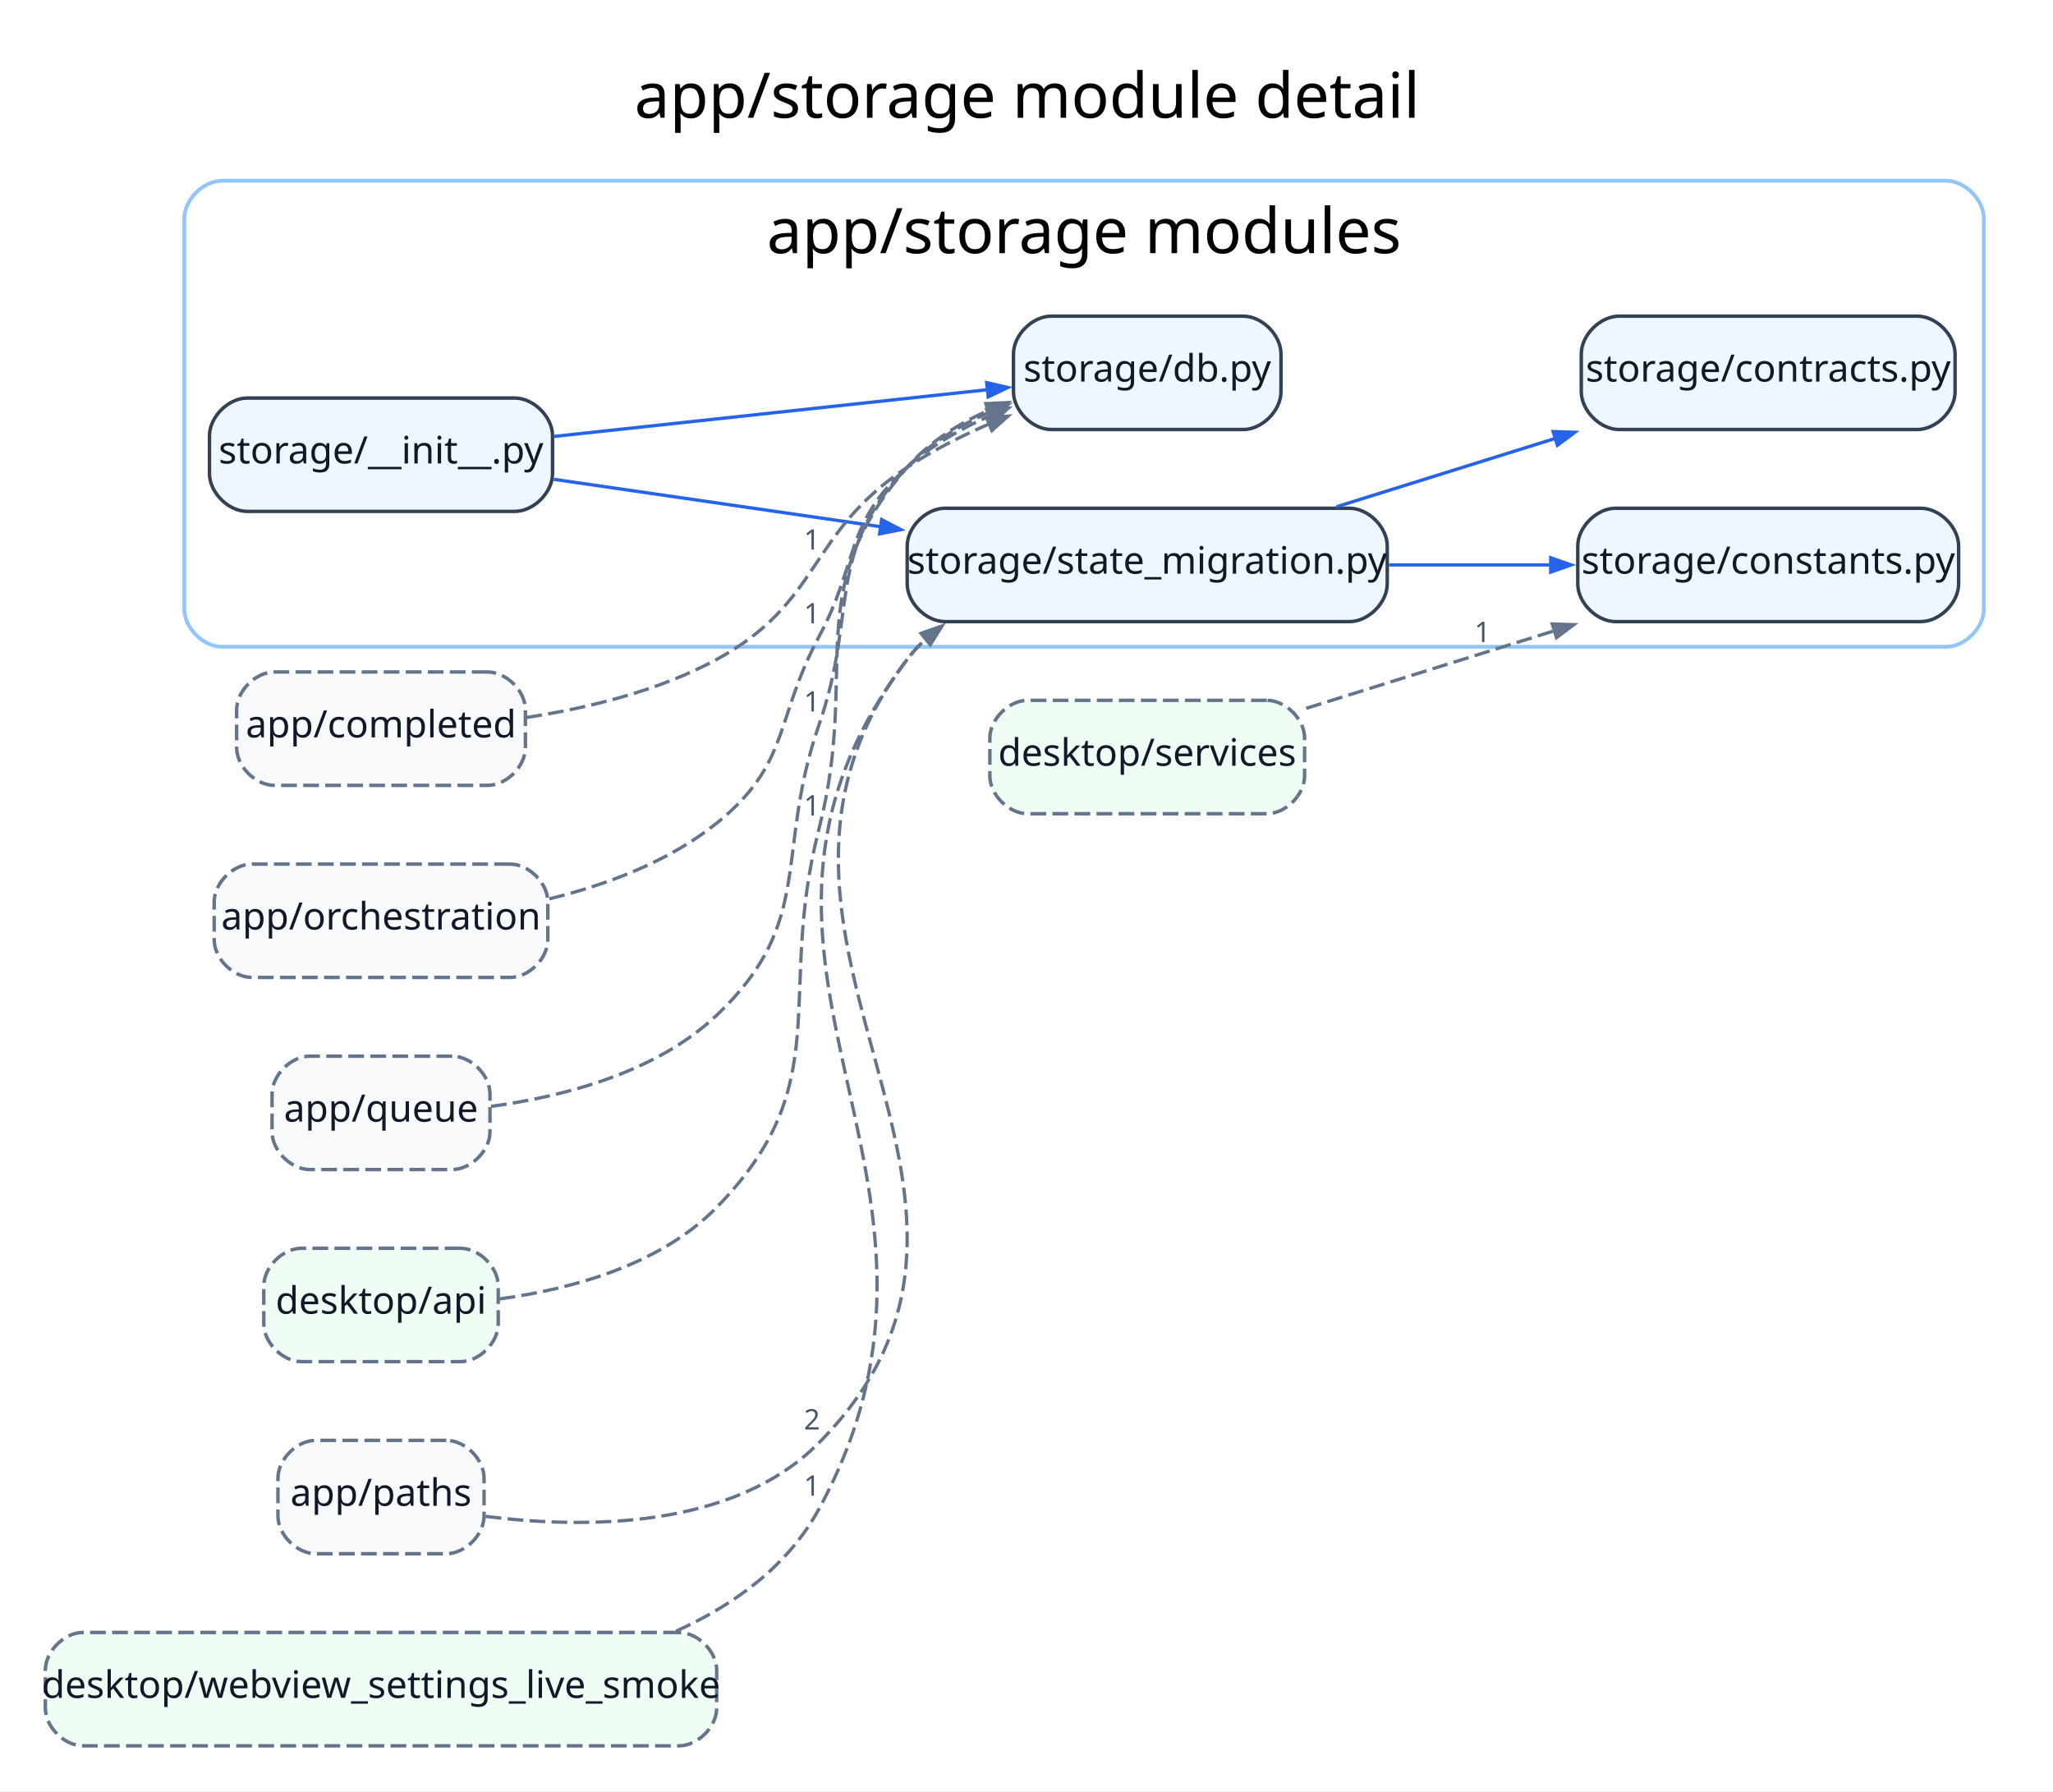
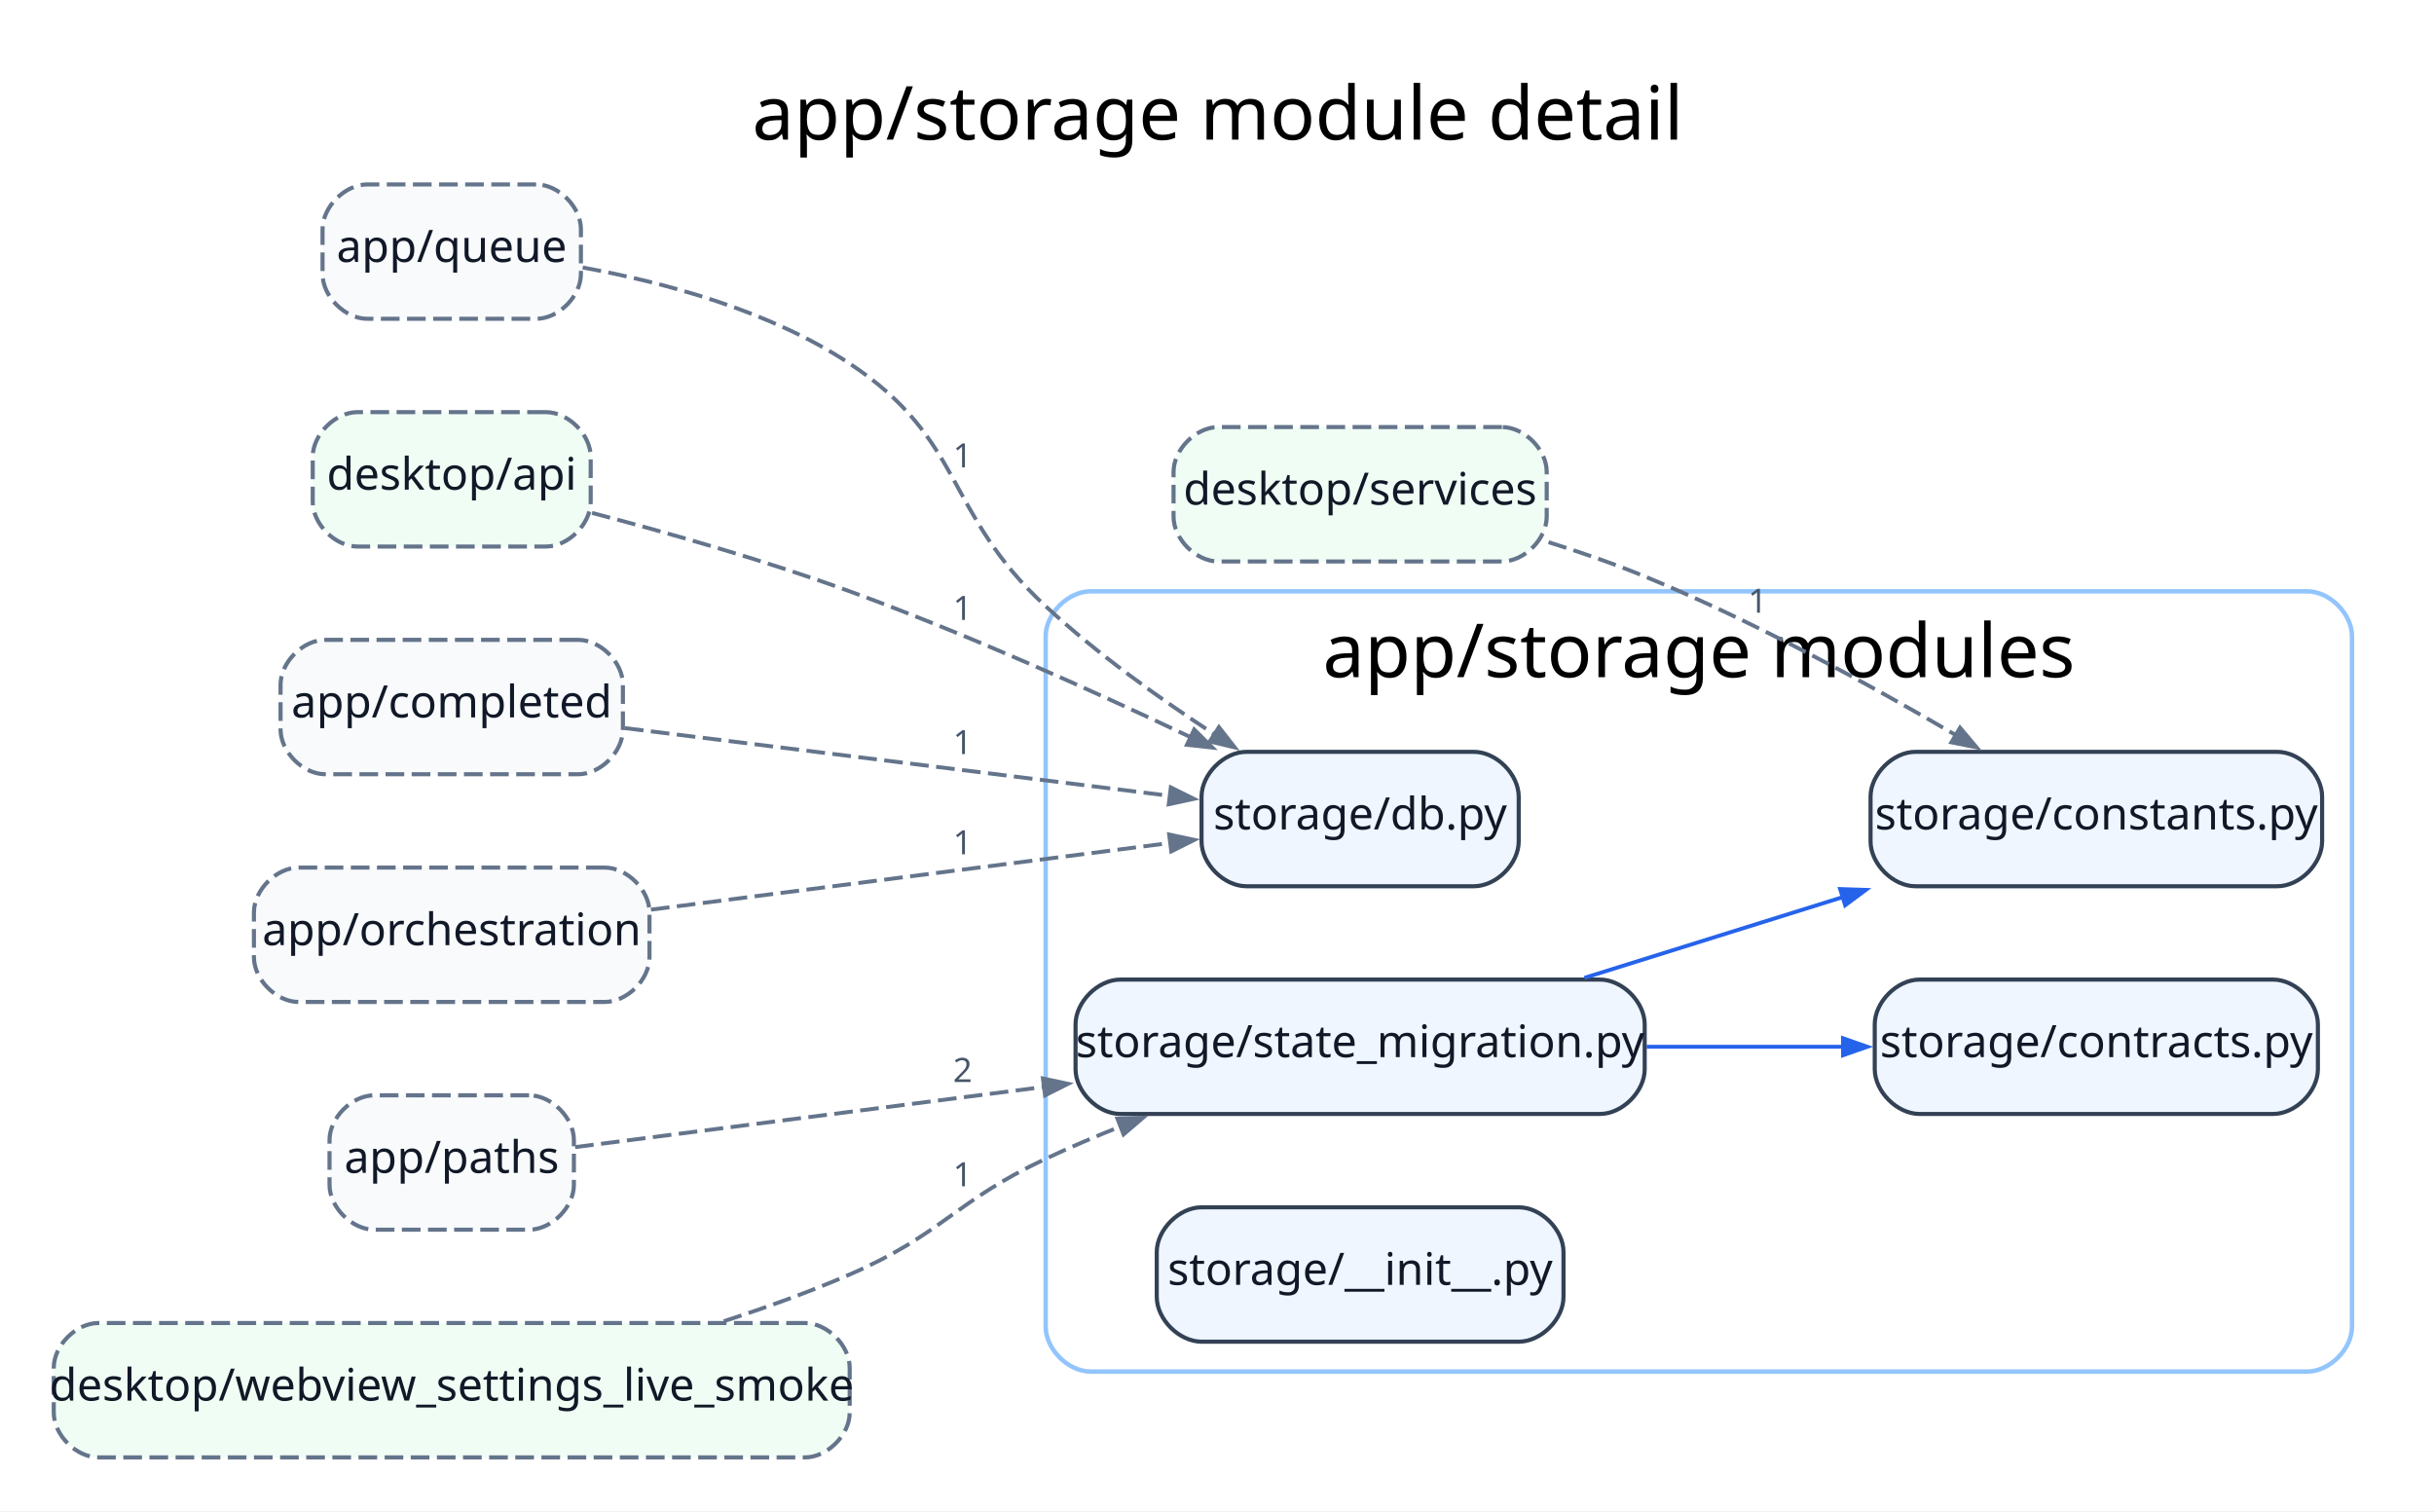
- <svg xmlns="http://www.w3.org/2000/svg" width="652pt" height="569pt" viewBox="0.00 0.00 652.00 569.00">
-   <g id="graph0" class="graph" transform="scale(1 1) rotate(0) translate(14.4 554.4)">
-     <polygon fill="white" stroke="none" points="-14.4,14.4 -14.4,-554.4 638.03,-554.4 638.03,14.4 -14.4,14.4" />
-     <text xml:space="preserve" text-anchor="middle" x="311.81" y="-517" font-family="Segoe UI" font-size="20.00">app/storage module detail</text>
+ <svg xmlns="http://www.w3.org/2000/svg" width="652pt" height="405pt" viewBox="0.00 0.00 652.00 405.00">
+   <g id="graph0" class="graph" transform="scale(1 1) rotate(0) translate(14.4 390.4)">
+     <polygon fill="white" stroke="none" points="-14.4,14.4 -14.4,-390.4 638.03,-390.4 638.03,14.4 -14.4,14.4" />
+     <text xml:space="preserve" text-anchor="middle" x="311.81" y="-353" font-family="Segoe UI" font-size="20.00">app/storage module detail</text>
    <g id="clust1" class="cluster">
-       <path fill="white" stroke="#93c5fd" stroke-width="1.2" d="M56.12,-349C56.12,-349 603.63,-349 603.63,-349 609.63,-349 615.63,-355 615.63,-361 615.63,-361 615.63,-485 615.63,-485 615.63,-491 609.63,-497 603.63,-497 603.63,-497 56.12,-497 56.12,-497 50.12,-497 44.12,-491 44.12,-485 44.12,-485 44.12,-361 44.12,-361 44.12,-355 50.12,-349 56.12,-349" />
-       <text xml:space="preserve" text-anchor="middle" x="329.88" y="-474" font-family="Segoe UI" font-size="20.00">app/storage modules</text>
+       <path fill="white" stroke="#93c5fd" stroke-width="1.2" d="M277.71,-23C277.71,-23 603.63,-23 603.63,-23 609.63,-23 615.63,-29 615.63,-35 615.63,-35 615.63,-220 615.63,-220 615.63,-226 609.63,-232 603.63,-232 603.63,-232 277.71,-232 277.71,-232 271.71,-232 265.71,-226 265.71,-220 265.71,-220 265.71,-35 265.71,-35 265.71,-29 271.71,-23 277.71,-23" />
+       <text xml:space="preserve" text-anchor="middle" x="440.67" y="-209" font-family="Segoe UI" font-size="20.00">app/storage modules</text>
    </g>
    <g id="node1" class="node">
-       <path fill="#eff6ff" stroke="#334155" stroke-width="1.1" d="M149.08,-428C149.08,-428 64.12,-428 64.12,-428 58.12,-428 52.12,-422 52.12,-416 52.12,-416 52.12,-404 52.12,-404 52.12,-398 58.12,-392 64.12,-392 64.12,-392 149.08,-392 149.08,-392 155.08,-392 161.08,-398 161.08,-404 161.08,-404 161.08,-416 161.08,-416 161.08,-422 155.08,-428 149.08,-428" />
-       <text xml:space="preserve" text-anchor="middle" x="106.6" y="-407.23" font-family="Segoe UI" font-size="12.00" fill="#111827">storage/__init__.py</text>
+       <path fill="#eff6ff" stroke="#334155" stroke-width="1.1" d="M392.42,-67C392.42,-67 307.46,-67 307.46,-67 301.46,-67 295.46,-61 295.46,-55 295.46,-55 295.46,-43 295.46,-43 295.46,-37 301.46,-31 307.46,-31 307.46,-31 392.42,-31 392.42,-31 398.42,-31 404.42,-37 404.42,-43 404.42,-43 404.42,-55 404.42,-55 404.42,-61 398.42,-67 392.42,-67" />
+       <text xml:space="preserve" text-anchor="middle" x="349.94" y="-46.23" font-family="Segoe UI" font-size="12.00" fill="#111827">storage/__init__.py</text>
+     </g>
+     <g id="node2" class="node">
+       <path fill="#eff6ff" stroke="#334155" stroke-width="1.1" d="M595.63,-189C595.63,-189 498.67,-189 498.67,-189 492.67,-189 486.67,-183 486.67,-177 486.67,-177 486.67,-165 486.67,-165 486.67,-159 492.67,-153 498.67,-153 498.67,-153 595.63,-153 595.63,-153 601.63,-153 607.63,-159 607.63,-165 607.63,-165 607.63,-177 607.63,-177 607.63,-183 601.63,-189 595.63,-189" />
+       <text xml:space="preserve" text-anchor="middle" x="547.15" y="-168.22" font-family="Segoe UI" font-size="12.00" fill="#111827">storage/constants.py</text>
+     </g>
+     <g id="node3" class="node">
+       <path fill="#eff6ff" stroke="#334155" stroke-width="1.1" d="M594.5,-128C594.5,-128 499.79,-128 499.79,-128 493.79,-128 487.79,-122 487.79,-116 487.79,-116 487.79,-104 487.79,-104 487.79,-98 493.79,-92 499.79,-92 499.79,-92 594.5,-92 594.5,-92 600.5,-92 606.5,-98 606.5,-104 606.5,-104 606.5,-116 606.5,-116 606.5,-122 600.5,-128 594.5,-128" />
+       <text xml:space="preserve" text-anchor="middle" x="547.15" y="-107.22" font-family="Segoe UI" font-size="12.00" fill="#111827">storage/contracts.py</text>
    </g>
    <g id="node4" class="node">
-       <path fill="#eff6ff" stroke="#334155" stroke-width="1.1" d="M380.42,-454C380.42,-454 319.46,-454 319.46,-454 313.46,-454 307.46,-448 307.46,-442 307.46,-442 307.46,-430 307.46,-430 307.46,-424 313.46,-418 319.46,-418 319.46,-418 380.42,-418 380.42,-418 386.42,-418 392.42,-424 392.42,-430 392.42,-430 392.42,-442 392.42,-442 392.42,-448 386.42,-454 380.42,-454" />
-       <text xml:space="preserve" text-anchor="middle" x="349.94" y="-433.23" font-family="Segoe UI" font-size="12.00" fill="#111827">storage/db.py</text>
+       <path fill="#eff6ff" stroke="#334155" stroke-width="1.1" d="M380.42,-189C380.42,-189 319.46,-189 319.46,-189 313.46,-189 307.46,-183 307.46,-177 307.46,-177 307.46,-165 307.46,-165 307.46,-159 313.46,-153 319.46,-153 319.46,-153 380.42,-153 380.42,-153 386.42,-153 392.42,-159 392.42,-165 392.42,-165 392.42,-177 392.42,-177 392.42,-183 386.42,-189 380.42,-189" />
+       <text xml:space="preserve" text-anchor="middle" x="349.94" y="-168.22" font-family="Segoe UI" font-size="12.00" fill="#111827">storage/db.py</text>
+     </g>
+     <g id="node5" class="node">
+       <path fill="#eff6ff" stroke="#334155" stroke-width="1.1" d="M414.17,-128C414.17,-128 285.71,-128 285.71,-128 279.71,-128 273.71,-122 273.71,-116 273.71,-116 273.71,-104 273.71,-104 273.71,-98 279.71,-92 285.71,-92 285.71,-92 414.17,-92 414.17,-92 420.17,-92 426.17,-98 426.17,-104 426.17,-104 426.17,-116 426.17,-116 426.17,-122 420.17,-128 414.17,-128" />
+       <text xml:space="preserve" text-anchor="middle" x="349.94" y="-107.22" font-family="Segoe UI" font-size="12.00" fill="#111827">storage/state_migration.py</text>
    </g>
    <g id="edge1" class="edge">
-       <path fill="none" stroke="#2563eb" stroke-width="1.05" d="M161.46,-415.8C202.75,-420.25 259.27,-426.34 299.43,-430.67" />
-       <polygon fill="#2563eb" stroke="#2563eb" stroke-width="1.05" points="298.95,-432.9 305.66,-431.34 299.44,-428.38 298.95,-432.9" />
-     </g>
-     <g id="node5" class="node">
-       <path fill="#eff6ff" stroke="#334155" stroke-width="1.1" d="M414.17,-393C414.17,-393 285.71,-393 285.71,-393 279.71,-393 273.71,-387 273.71,-381 273.71,-381 273.71,-369 273.71,-369 273.71,-363 279.71,-357 285.71,-357 285.71,-357 414.17,-357 414.17,-357 420.17,-357 426.17,-363 426.17,-369 426.17,-369 426.17,-381 426.17,-381 426.17,-387 420.17,-393 414.17,-393" />
-       <text xml:space="preserve" text-anchor="middle" x="349.94" y="-372.23" font-family="Segoe UI" font-size="12.00" fill="#111827">storage/state_migration.py</text>
+       <path fill="none" stroke="#2563eb" stroke-width="1.05" d="M410.04,-128.47C431.92,-135.3 456.87,-143.1 479.38,-150.14" />
+       <polygon fill="#2563eb" stroke="#2563eb" stroke-width="1.05" points="478.52,-152.25 485.4,-152.02 479.87,-147.91 478.52,-152.25" />
    </g>
    <g id="edge2" class="edge">
-       <path fill="none" stroke="#2563eb" stroke-width="1.05" d="M161.46,-402.19C192.07,-397.75 231.06,-392.1 265.54,-387.1" />
-       <polygon fill="#2563eb" stroke="#2563eb" stroke-width="1.05" points="265.6,-389.39 271.71,-386.2 264.95,-384.88 265.6,-389.39" />
+       <path fill="none" stroke="#2563eb" stroke-width="1.05" d="M426.69,-110C444.17,-110 462.62,-110 479.67,-110" />
+       <polygon fill="#2563eb" stroke="#2563eb" stroke-width="1.05" points="479.3,-112.28 485.8,-110 479.3,-107.73 479.3,-112.28" />
    </g>
-     <g id="node2" class="node">
-       <path fill="#eff6ff" stroke="#334155" stroke-width="1.1" d="M595.63,-393C595.63,-393 498.67,-393 498.67,-393 492.67,-393 486.67,-387 486.67,-381 486.67,-381 486.67,-369 486.67,-369 486.67,-363 492.67,-357 498.67,-357 498.67,-357 595.63,-357 595.63,-357 601.63,-357 607.63,-363 607.63,-369 607.63,-369 607.63,-381 607.63,-381 607.63,-387 601.63,-393 595.63,-393" />
-       <text xml:space="preserve" text-anchor="middle" x="547.15" y="-372.23" font-family="Segoe UI" font-size="12.00" fill="#111827">storage/constants.py</text>
-     </g>
-     <g id="node3" class="node">
-       <path fill="#eff6ff" stroke="#334155" stroke-width="1.1" d="M594.5,-454C594.5,-454 499.79,-454 499.79,-454 493.79,-454 487.79,-448 487.79,-442 487.79,-442 487.79,-430 487.79,-430 487.79,-424 493.79,-418 499.79,-418 499.79,-418 594.5,-418 594.5,-418 600.5,-418 606.5,-424 606.5,-430 606.5,-430 606.5,-442 606.5,-442 606.5,-448 600.5,-454 594.5,-454" />
-       <text xml:space="preserve" text-anchor="middle" x="547.15" y="-433.23" font-family="Segoe UI" font-size="12.00" fill="#111827">storage/contracts.py</text>
+     <g id="node6" class="node">
+       <path fill="#f8fafc" stroke="#64748b" stroke-width="1.1" stroke-dasharray="5,2" d="M140.46,-219C140.46,-219 72.75,-219 72.75,-219 66.75,-219 60.75,-213 60.75,-207 60.75,-207 60.75,-195 60.75,-195 60.75,-189 66.75,-183 72.75,-183 72.75,-183 140.46,-183 140.46,-183 146.46,-183 152.46,-189 152.46,-195 152.46,-195 152.46,-207 152.46,-207 152.46,-213 146.46,-219 140.46,-219" />
+       <text xml:space="preserve" text-anchor="middle" x="106.6" y="-198.22" font-family="Segoe UI" font-size="12.00" fill="#111827">app/completed</text>
    </g>
    <g id="edge3" class="edge">
-       <path fill="none" stroke="#2563eb" stroke-width="1.05" d="M426.69,-375C443.64,-375 461.51,-375 478.12,-375" />
-       <polygon fill="#2563eb" stroke="#2563eb" stroke-width="1.05" points="478.08,-377.28 484.58,-375 478.08,-372.73 478.08,-377.28" />
+       <path fill="none" stroke="#64748b" stroke-width="1.05" stroke-dasharray="5,2" d="M153,-195.36C194.65,-190.18 256.21,-182.53 299.18,-177.19" />
+       <polygon fill="#64748b" stroke="#64748b" stroke-width="1.05" points="299.23,-179.47 305.4,-176.41 298.67,-174.96 299.23,-179.47" />
+       <text xml:space="preserve" text-anchor="middle" x="243.46" y="-188.4" font-family="Segoe UI" font-size="9.00" fill="#475569">1</text>
+     </g>
+     <g id="node7" class="node">
+       <path fill="#f8fafc" stroke="#64748b" stroke-width="1.1" stroke-dasharray="5,2" d="M147.58,-158C147.58,-158 65.62,-158 65.62,-158 59.62,-158 53.62,-152 53.62,-146 53.62,-146 53.62,-134 53.62,-134 53.62,-128 59.62,-122 65.62,-122 65.62,-122 147.58,-122 147.58,-122 153.58,-122 159.58,-128 159.58,-134 159.58,-134 159.58,-146 159.58,-146 159.58,-152 153.58,-158 147.58,-158" />
+       <text xml:space="preserve" text-anchor="middle" x="106.6" y="-137.22" font-family="Segoe UI" font-size="12.00" fill="#111827">app/orchestration</text>
    </g>
    <g id="edge4" class="edge">
-       <path fill="none" stroke="#2563eb" stroke-width="1.05" d="M410.04,-393.47C432.02,-400.34 457.1,-408.17 479.69,-415.23" />
-       <polygon fill="#2563eb" stroke="#2563eb" stroke-width="1.05" points="478.85,-417.35 485.73,-417.12 480.21,-413.01 478.85,-417.35" />
-     </g>
-     <g id="node6" class="node">
-       <path fill="#f8fafc" stroke="#64748b" stroke-width="1.1" stroke-dasharray="5,2" d="M140.46,-341C140.46,-341 72.75,-341 72.75,-341 66.75,-341 60.75,-335 60.75,-329 60.75,-329 60.75,-317 60.75,-317 60.75,-311 66.75,-305 72.75,-305 72.75,-305 140.46,-305 140.46,-305 146.46,-305 152.46,-311 152.46,-317 152.46,-317 152.46,-329 152.46,-329 152.46,-335 146.46,-341 140.46,-341" />
-       <text xml:space="preserve" text-anchor="middle" x="106.6" y="-320.23" font-family="Segoe UI" font-size="12.00" fill="#111827">app/completed</text>
-     </g>
-     <g id="edge5" class="edge">
-       <path fill="none" stroke="#64748b" stroke-width="1.05" stroke-dasharray="5,2" d="M152.76,-326.55C172.26,-329.53 194.78,-334.99 213.21,-345 246.77,-363.22 241.86,-384.93 273.71,-406 281.76,-411.33 290.9,-415.95 299.97,-419.87" />
-       <polygon fill="#64748b" stroke="#64748b" stroke-width="1.05" points="298.86,-421.88 305.74,-422.26 300.6,-417.67 298.86,-421.88" />
-       <text xml:space="preserve" text-anchor="middle" x="243.46" y="-379.87" font-family="Segoe UI" font-size="9.00" fill="#475569">1</text>
-     </g>
-     <g id="node7" class="node">
-       <path fill="#f8fafc" stroke="#64748b" stroke-width="1.1" stroke-dasharray="5,2" d="M147.58,-280C147.58,-280 65.62,-280 65.62,-280 59.62,-280 53.62,-274 53.62,-268 53.62,-268 53.62,-256 53.62,-256 53.62,-250 59.62,-244 65.62,-244 65.62,-244 147.58,-244 147.58,-244 153.58,-244 159.58,-250 159.58,-256 159.58,-256 159.58,-268 159.58,-268 159.58,-274 153.58,-280 147.58,-280" />
-       <text xml:space="preserve" text-anchor="middle" x="106.6" y="-259.23" font-family="Segoe UI" font-size="12.00" fill="#111827">app/orchestration</text>
-     </g>
-     <g id="edge6" class="edge">
-       <path fill="none" stroke="#64748b" stroke-width="1.05" stroke-dasharray="5,2" d="M160.06,-268.96C178.37,-273.46 198.1,-280.85 213.21,-293 236.61,-311.82 231.55,-325.76 245.71,-352.25 258.41,-376 253.73,-387.94 273.71,-406 281.27,-412.84 290.59,-418.21 300.06,-422.4" />
-       <polygon fill="#64748b" stroke="#64748b" stroke-width="1.05" points="298.95,-424.4 305.83,-424.77 300.68,-420.19 298.95,-424.4" />
-       <text xml:space="preserve" text-anchor="middle" x="243.46" y="-356.45" font-family="Segoe UI" font-size="9.00" fill="#475569">1</text>
+       <path fill="none" stroke="#64748b" stroke-width="1.05" stroke-dasharray="5,2" d="M159.97,-146.73C201.3,-152.04 258.57,-159.39 299.2,-164.61" />
+       <polygon fill="#64748b" stroke="#64748b" stroke-width="1.05" points="298.78,-166.85 305.52,-165.42 299.36,-162.34 298.78,-166.85" />
+       <text xml:space="preserve" text-anchor="middle" x="243.46" y="-161.56" font-family="Segoe UI" font-size="9.00" fill="#475569">1</text>
    </g>
    <g id="node8" class="node">
      <path fill="#f8fafc" stroke="#64748b" stroke-width="1.1" stroke-dasharray="5,2" d="M127.33,-97C127.33,-97 85.87,-97 85.87,-97 79.87,-97 73.87,-91 73.87,-85 73.87,-85 73.87,-73 73.87,-73 73.87,-67 79.87,-61 85.87,-61 85.87,-61 127.33,-61 127.33,-61 133.33,-61 139.33,-67 139.33,-73 139.33,-73 139.33,-85 139.33,-85 139.33,-91 133.33,-97 127.33,-97" />
      <text xml:space="preserve" text-anchor="middle" x="106.6" y="-76.22" font-family="Segoe UI" font-size="12.00" fill="#111827">app/paths</text>
    </g>
-     <g id="edge7" class="edge">
-       <path fill="none" stroke="#64748b" stroke-width="1.05" stroke-dasharray="5,2" d="M139.84,-72.86C171.39,-68.88 218.54,-68.75 245.71,-96.25 323.9,-175.4 206.23,-256.55 273.71,-345 275.52,-347.38 277.55,-349.56 279.75,-351.58" />
-       <polygon fill="#64748b" stroke="#64748b" stroke-width="1.05" points="278.19,-353.25 284.69,-355.53 281.03,-349.69 278.19,-353.25" />
-       <text xml:space="preserve" text-anchor="middle" x="243.46" y="-100.45" font-family="Segoe UI" font-size="9.00" fill="#475569">2</text>
+     <g id="edge5" class="edge">
+       <path fill="none" stroke="#64748b" stroke-width="1.05" stroke-dasharray="5,2" d="M139.65,-83.12C171.58,-87.22 221.95,-93.69 265.28,-99.25" />
+       <polygon fill="#64748b" stroke="#64748b" stroke-width="1.05" points="264.97,-101.51 271.7,-100.08 265.55,-96.99 264.97,-101.51" />
+       <text xml:space="preserve" text-anchor="middle" x="243.46" y="-100.56" font-family="Segoe UI" font-size="9.00" fill="#475569">2</text>
    </g>
    <g id="node9" class="node">
-       <path fill="#f8fafc" stroke="#64748b" stroke-width="1.1" stroke-dasharray="5,2" d="M129.21,-219C129.21,-219 84,-219 84,-219 78,-219 72,-213 72,-207 72,-207 72,-195 72,-195 72,-189 78,-183 84,-183 84,-183 129.21,-183 129.21,-183 135.21,-183 141.21,-189 141.21,-195 141.21,-195 141.21,-207 141.21,-207 141.21,-213 135.21,-219 129.21,-219" />
-       <text xml:space="preserve" text-anchor="middle" x="106.6" y="-198.22" font-family="Segoe UI" font-size="12.00" fill="#111827">app/queue</text>
+       <path fill="#f8fafc" stroke="#64748b" stroke-width="1.1" stroke-dasharray="5,2" d="M129.21,-341C129.21,-341 84,-341 84,-341 78,-341 72,-335 72,-329 72,-329 72,-317 72,-317 72,-311 78,-305 84,-305 84,-305 129.21,-305 129.21,-305 135.21,-305 141.21,-311 141.21,-317 141.21,-317 141.21,-329 141.21,-329 141.21,-335 135.21,-341 129.21,-341" />
+       <text xml:space="preserve" text-anchor="middle" x="106.6" y="-320.23" font-family="Segoe UI" font-size="12.00" fill="#111827">app/queue</text>
+     </g>
+     <g id="edge6" class="edge">
+       <path fill="none" stroke="#64748b" stroke-width="1.05" stroke-dasharray="5,2" d="M141.69,-318.74C163.55,-314.76 191.75,-307.19 213.21,-293 244.19,-272.52 238.44,-253.2 265.71,-228 279.43,-215.32 296.17,-203.31 311.02,-193.62" />
+       <polygon fill="#64748b" stroke="#64748b" stroke-width="1.05" points="312.12,-195.62 316.36,-190.19 309.66,-191.79 312.12,-195.62" />
+       <text xml:space="preserve" text-anchor="middle" x="243.46" y="-265.2" font-family="Segoe UI" font-size="9.00" fill="#475569">1</text>
+     </g>
+     <g id="node10" class="node">
+       <path fill="#f0fdf4" stroke="#64748b" stroke-width="1.1" stroke-dasharray="5,2" d="M131.83,-280C131.83,-280 81.37,-280 81.37,-280 75.37,-280 69.37,-274 69.37,-268 69.37,-268 69.37,-256 69.37,-256 69.37,-250 75.37,-244 81.37,-244 81.37,-244 131.83,-244 131.83,-244 137.83,-244 143.83,-250 143.83,-256 143.83,-256 143.83,-268 143.83,-268 143.83,-274 137.83,-280 131.83,-280" />
+       <text xml:space="preserve" text-anchor="middle" x="106.6" y="-259.23" font-family="Segoe UI" font-size="12.00" fill="#111827">desktop/api</text>
+     </g>
+     <g id="edge7" class="edge">
+       <path fill="none" stroke="#64748b" stroke-width="1.05" stroke-dasharray="5,2" d="M144.19,-253.01C164.71,-247.62 190.65,-240.23 213.21,-232 244.38,-220.64 278.44,-205.32 304.64,-192.88" />
+       <polygon fill="#64748b" stroke="#64748b" stroke-width="1.05" points="305.49,-194.99 310.38,-190.14 303.53,-190.89 305.49,-194.99" />
+       <text xml:space="preserve" text-anchor="middle" x="243.46" y="-224.34" font-family="Segoe UI" font-size="9.00" fill="#475569">1</text>
+     </g>
+     <g id="node11" class="node">
+       <path fill="#f0fdf4" stroke="#64748b" stroke-width="1.1" stroke-dasharray="5,2" d="M387.92,-276C387.92,-276 311.96,-276 311.96,-276 305.96,-276 299.96,-270 299.96,-264 299.96,-264 299.96,-252 299.96,-252 299.96,-246 305.96,-240 311.96,-240 311.96,-240 387.92,-240 387.92,-240 393.92,-240 399.92,-246 399.92,-252 399.92,-252 399.92,-264 399.92,-264 399.92,-270 393.92,-276 387.92,-276" />
+       <text xml:space="preserve" text-anchor="middle" x="349.94" y="-255.22" font-family="Segoe UI" font-size="12.00" fill="#111827">desktop/services</text>
    </g>
    <g id="edge8" class="edge">
-       <path fill="none" stroke="#64748b" stroke-width="1.05" stroke-dasharray="5,2" d="M141.54,-203.06C164.46,-206.16 193.94,-213.73 213.21,-232 244.75,-261.91 231.44,-283.19 245.71,-324.25 258.31,-360.53 247.23,-378.18 273.71,-406 280.89,-413.55 290.22,-419.24 299.85,-423.52" />
-       <polygon fill="#64748b" stroke="#64748b" stroke-width="1.05" points="298.9,-425.58 305.77,-425.92 300.61,-421.37 298.9,-425.58" />
-       <text xml:space="preserve" text-anchor="middle" x="243.46" y="-328.45" font-family="Segoe UI" font-size="9.00" fill="#475569">1</text>
-     </g>
-     <g id="node10" class="node">
-       <path fill="#f0fdf4" stroke="#64748b" stroke-width="1.1" stroke-dasharray="5,2" d="M131.83,-158C131.83,-158 81.37,-158 81.37,-158 75.37,-158 69.37,-152 69.37,-146 69.37,-146 69.37,-134 69.37,-134 69.37,-128 75.37,-122 81.37,-122 81.37,-122 131.83,-122 131.83,-122 137.83,-122 143.83,-128 143.83,-134 143.83,-134 143.83,-146 143.83,-146 143.83,-152 137.83,-158 131.83,-158" />
-       <text xml:space="preserve" text-anchor="middle" x="106.6" y="-137.22" font-family="Segoe UI" font-size="12.00" fill="#111827">desktop/api</text>
-     </g>
-     <g id="edge9" class="edge">
-       <path fill="none" stroke="#64748b" stroke-width="1.05" stroke-dasharray="5,2" d="M144.24,-141.91C167,-145.01 195.23,-152.63 213.21,-171 251.93,-210.57 231.92,-237.63 245.71,-291.25 258.78,-342.09 239.28,-366.37 273.71,-406 280.62,-413.95 289.92,-419.82 299.63,-424.14" />
-       <polygon fill="#64748b" stroke="#64748b" stroke-width="1.05" points="298.75,-426.24 305.63,-426.56 300.45,-422.02 298.75,-426.24" />
-       <text xml:space="preserve" text-anchor="middle" x="243.46" y="-295.45" font-family="Segoe UI" font-size="9.00" fill="#475569">1</text>
-     </g>
-     <g id="node11" class="node">
-       <path fill="#f0fdf4" stroke="#64748b" stroke-width="1.1" stroke-dasharray="5,2" d="M387.92,-332C387.92,-332 311.96,-332 311.96,-332 305.96,-332 299.96,-326 299.96,-320 299.96,-320 299.96,-308 299.96,-308 299.96,-302 305.96,-296 311.96,-296 311.96,-296 387.92,-296 387.92,-296 393.92,-296 399.92,-302 399.92,-308 399.92,-308 399.92,-320 399.92,-320 399.92,-326 393.92,-332 387.92,-332" />
-       <text xml:space="preserve" text-anchor="middle" x="349.94" y="-311.23" font-family="Segoe UI" font-size="12.00" fill="#111827">desktop/services</text>
-     </g>
-     <g id="edge10" class="edge">
-       <path fill="none" stroke="#64748b" stroke-width="1.05" stroke-dasharray="5,2" d="M400.45,-329.47C424.41,-336.96 453.51,-346.05 479.39,-354.14" />
-       <polygon fill="#64748b" stroke="#64748b" stroke-width="1.05" points="478.56,-356.26 485.44,-356.03 479.91,-351.92 478.56,-356.26" />
-       <text xml:space="preserve" text-anchor="middle" x="456.42" y="-350.53" font-family="Segoe UI" font-size="9.00" fill="#475569">1</text>
+       <path fill="none" stroke="#64748b" stroke-width="1.05" stroke-dasharray="5,2" d="M400.42,-245.16C409.12,-242.44 417.99,-239.37 426.17,-236 455.16,-224.07 486.23,-207.11 509.49,-193.5" />
+       <polygon fill="#64748b" stroke="#64748b" stroke-width="1.05" points="510.64,-195.47 515.08,-190.2 508.32,-191.55 510.64,-195.47" />
+       <text xml:space="preserve" text-anchor="middle" x="456.42" y="-226.26" font-family="Segoe UI" font-size="9.00" fill="#475569">1</text>
    </g>
    <g id="node12" class="node">
      <path fill="#f0fdf4" stroke="#64748b" stroke-width="1.1" stroke-dasharray="5,2" d="M201.21,-36C201.21,-36 12,-36 12,-36 6,-36 0,-30 0,-24 0,-24 0,-12 0,-12 0,-6 6,0 12,0 12,0 201.21,0 201.21,0 207.21,0 213.21,-6 213.21,-12 213.21,-12 213.21,-24 213.21,-24 213.21,-30 207.21,-36 201.21,-36" />
      <text xml:space="preserve" text-anchor="middle" x="106.6" y="-15.22" font-family="Segoe UI" font-size="12.00" fill="#111827">desktop/webview_settings_live_smoke</text>
    </g>
-     <g id="edge11" class="edge">
-       <path fill="none" stroke="#64748b" stroke-width="1.05" stroke-dasharray="5,2" d="M200.34,-36.42C219.03,-44.88 235.93,-57.23 245.71,-75.25 303.22,-181.18 201.02,-248.86 273.71,-345 275.51,-347.38 277.53,-349.58 279.72,-351.6" />
-       <polygon fill="#64748b" stroke="#64748b" stroke-width="1.05" points="278.16,-353.26 284.65,-355.55 281.01,-349.71 278.16,-353.26" />
-       <text xml:space="preserve" text-anchor="middle" x="243.46" y="-79.45" font-family="Segoe UI" font-size="9.00" fill="#475569">1</text>
+     <g id="edge9" class="edge">
+       <path fill="none" stroke="#64748b" stroke-width="1.05" stroke-dasharray="5,2" d="M179.47,-36.48C190.92,-40.17 202.52,-44.36 213.21,-49 238.07,-59.79 241.19,-68.47 265.71,-80 272.14,-83.02 278.96,-85.94 285.83,-88.68" />
+       <polygon fill="#64748b" stroke="#64748b" stroke-width="1.05" points="284.92,-90.76 291.8,-91 286.57,-86.52 284.92,-90.76" />
+       <text xml:space="preserve" text-anchor="middle" x="243.46" y="-72.62" font-family="Segoe UI" font-size="9.00" fill="#475569">1</text>
    </g>
  </g>
</svg>
